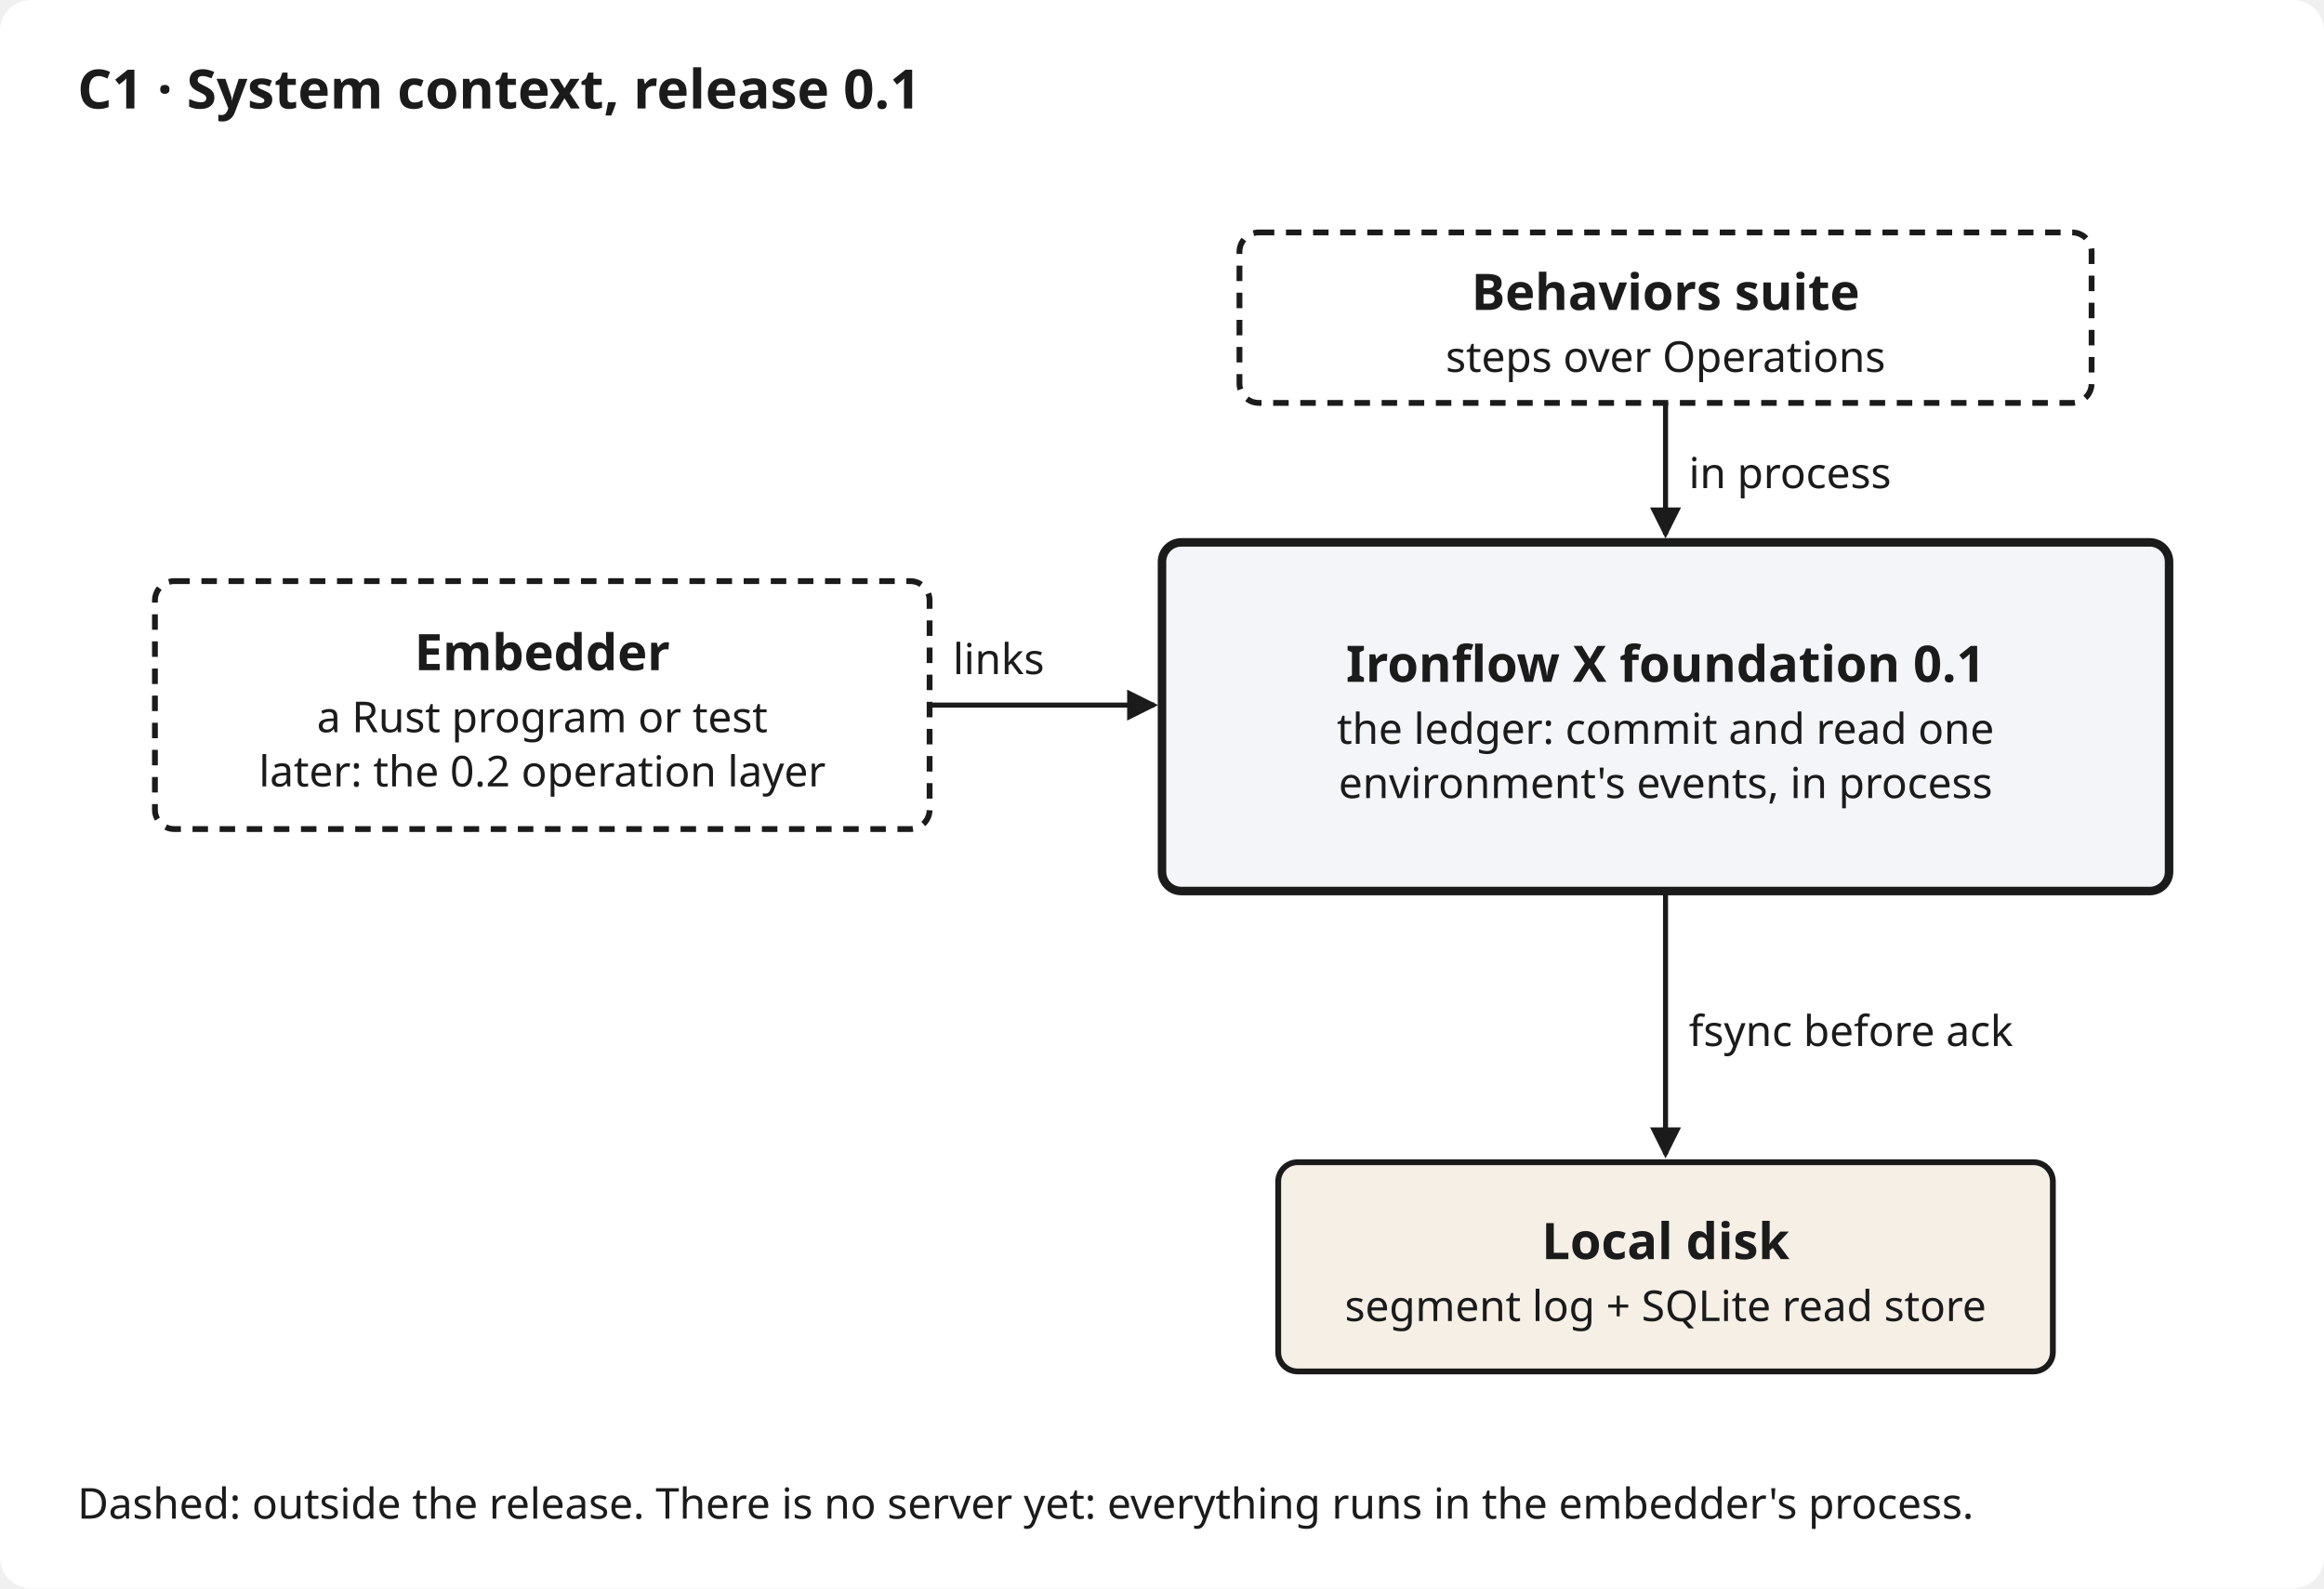
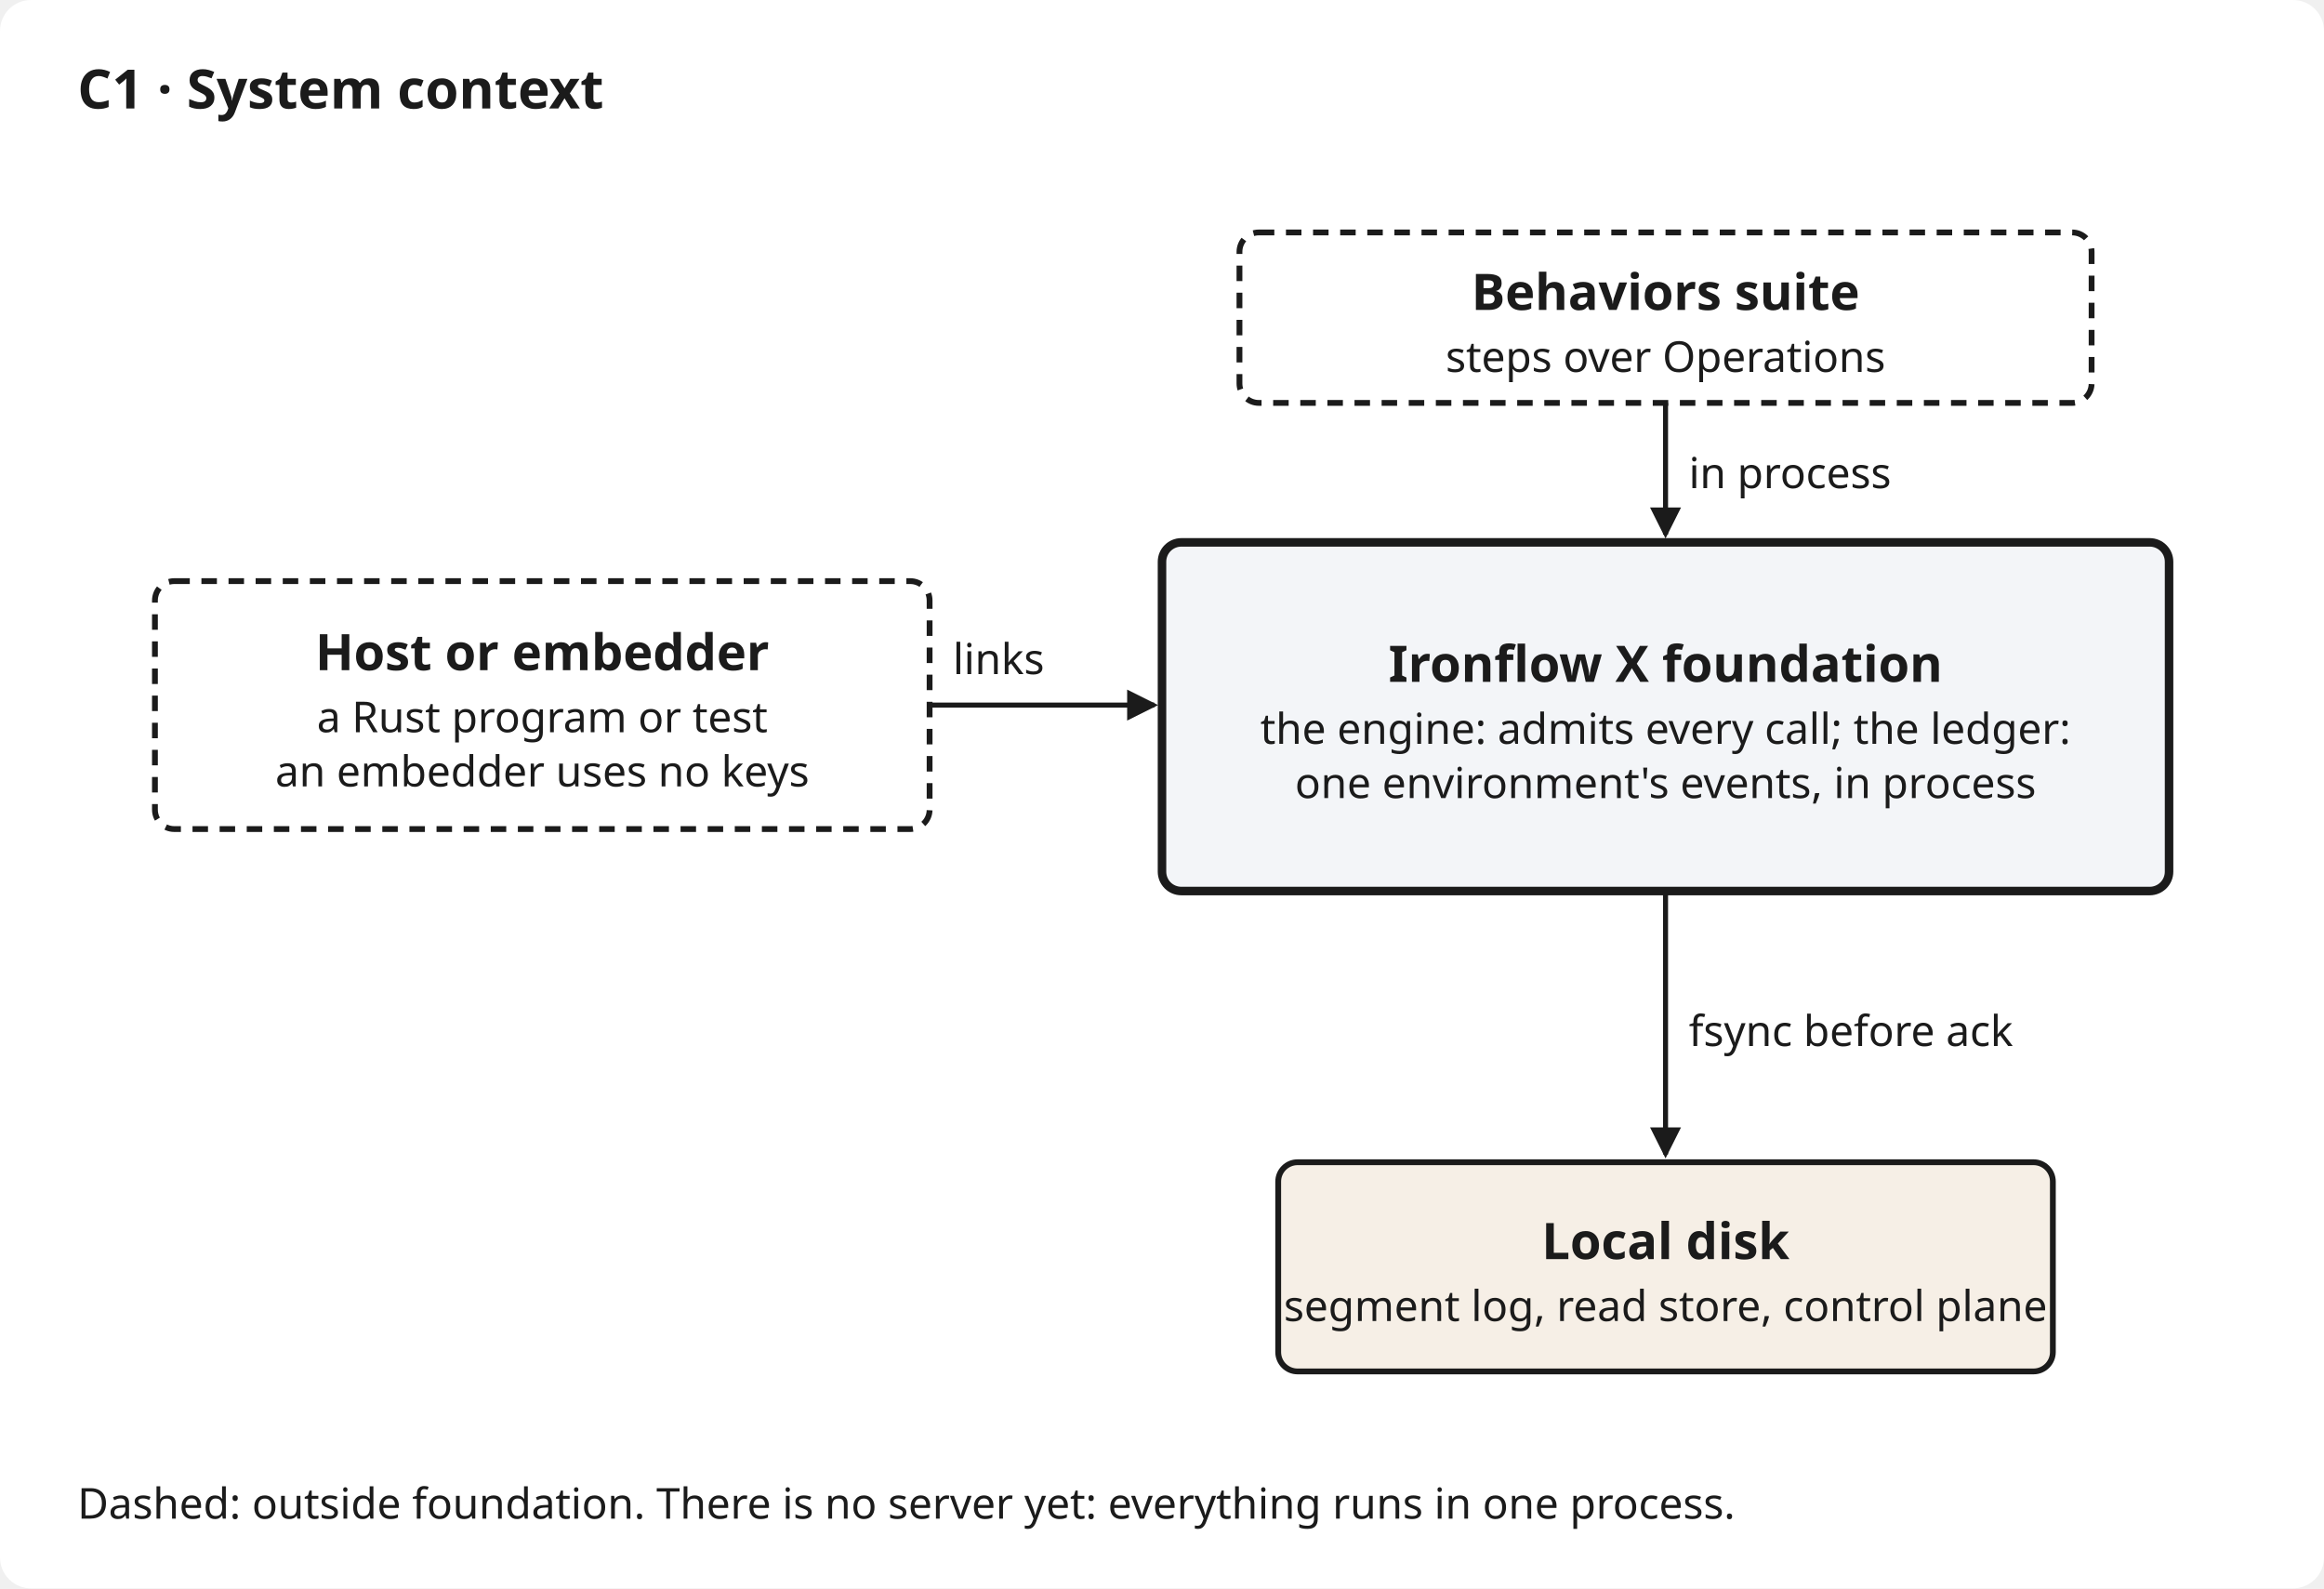
- <svg xmlns="http://www.w3.org/2000/svg" width="600" height="410" viewBox="0 0 600 410" role="img" aria-label="C1 system context for release 0.1. An embedder, a Rust program or test, links Ironflow X foundation 0.1, which commits and reads one environment's events in process and writes to local disk. The behaviors suite drives it in process through Operations." font-family="sans-serif" fill="currentColor">
+ <svg xmlns="http://www.w3.org/2000/svg" width="600" height="410" viewBox="0 0 600 410" role="img" aria-label="C1 system context. A host or embedder, a Rust program or test, links Ironflow X foundation: the engine, which admits every call, and the ledger, which commits and reads one environment's events in process. They write to local disk. The behaviors suite drives the engine in process through Operations." font-family="sans-serif" fill="currentColor">
  <style>svg{color:#1b1b1b}.bg{fill:#ffffff}.band{fill:#f3f5f8}.pure{fill:#e8f1fb}.lib{fill:#f6efe6}@media (prefers-color-scheme:dark){svg{color:#e6e6e6}.bg{fill:#16181d}.band{fill:#1f232b}.pure{fill:#18283a}.lib{fill:#2b241b}}</style>
  <rect class="bg" width="600" height="410" rx="8" />
  <defs>
    <marker id="a-c1-context" markerUnits="userSpaceOnUse" markerWidth="8" markerHeight="8" refX="7" refY="4" orient="auto">
      <path d="M0,0 L8,4 L0,8 z" fill="currentColor" />
    </marker>
  </defs>
-   <text x="20" y="28" font-size="14" font-weight="600" text-anchor="start">C1 · System context, release 0.1</text>
+   <text x="20" y="28" font-size="14" font-weight="600" text-anchor="start">C1 · System context</text>
  <rect x="40" y="150" width="200" height="64" rx="5" fill="none" stroke="currentColor" stroke-width="1.5" stroke-dasharray="4 3" />
-   <text x="140.0" y="173.0" text-anchor="middle" font-size="13" font-weight="600">Embedder</text>
+   <text x="140.0" y="173.0" text-anchor="middle" font-size="13" font-weight="600">Host or embedder</text>
  <text x="140.0" y="189.0" text-anchor="middle" font-size="11">a Rust program or test</text>
-   <text x="140.0" y="203.0" text-anchor="middle" font-size="11">later: the 0.2 operation layer</text>
+   <text x="140.0" y="203.0" text-anchor="middle" font-size="11">an embedder uses no keys</text>
  <rect x="320" y="60" width="220" height="44" rx="5" fill="none" stroke="currentColor" stroke-width="1.5" stroke-dasharray="4 3" />
  <text x="430.0" y="80.0" text-anchor="middle" font-size="13" font-weight="600">Behaviors suite</text>
  <text x="430.0" y="96.0" text-anchor="middle" font-size="11">steps over Operations</text>
  <rect class="band" x="300" y="140" width="260" height="90" rx="8" />
  <rect x="300" y="140" width="260" height="90" rx="5" fill="none" stroke="currentColor" stroke-width="2.2" />
-   <text x="430.0" y="176.0" text-anchor="middle" font-size="13" font-weight="600">Ironflow X foundation 0.1</text>
-   <text x="430.0" y="192.0" text-anchor="middle" font-size="11">the ledger: commit and read one</text>
-   <text x="430.0" y="206.0" text-anchor="middle" font-size="11">environment's events, in process</text>
+   <text x="430.0" y="176.0" text-anchor="middle" font-size="13" font-weight="600">Ironflow X foundation</text>
+   <text x="430.0" y="192.0" text-anchor="middle" font-size="11">the engine: admits every call; the ledger:</text>
+   <text x="430.0" y="206.0" text-anchor="middle" font-size="11">one environment's events, in process</text>
  <rect class="lib" x="330" y="300" width="200" height="54" rx="5" />
  <rect x="330" y="300" width="200" height="54" rx="5" fill="none" stroke="currentColor" stroke-width="1.5" />
  <text x="430.0" y="325.0" text-anchor="middle" font-size="13" font-weight="600">Local disk</text>
-   <text x="430.0" y="341.0" text-anchor="middle" font-size="11">segment log + SQLite read store</text>
+   <text x="430.0" y="341.0" text-anchor="middle" font-size="11">segment log, read store, control plane</text>
  <path d="M240 182 H298" stroke="currentColor" stroke-width="1.3" fill="none" marker-end="url(#a-c1-context)" />
  <text x="246" y="174" font-size="11" text-anchor="start">links</text>
  <path d="M430 104 V138" stroke="currentColor" stroke-width="1.3" fill="none" marker-end="url(#a-c1-context)" />
  <text x="436" y="126" font-size="11" text-anchor="start">in process</text>
  <path d="M430 230 V298" stroke="currentColor" stroke-width="1.3" fill="none" marker-end="url(#a-c1-context)" />
  <text x="436" y="270" font-size="11" text-anchor="start">fsync before ack</text>
-   <text x="20" y="392" font-size="11" text-anchor="start">Dashed: outside the release. There is no server yet: everything runs in the embedder's process.</text>
+   <text x="20" y="392" font-size="11" text-anchor="start">Dashed: outside foundation. There is no server yet: everything runs in one process.</text>
</svg>
